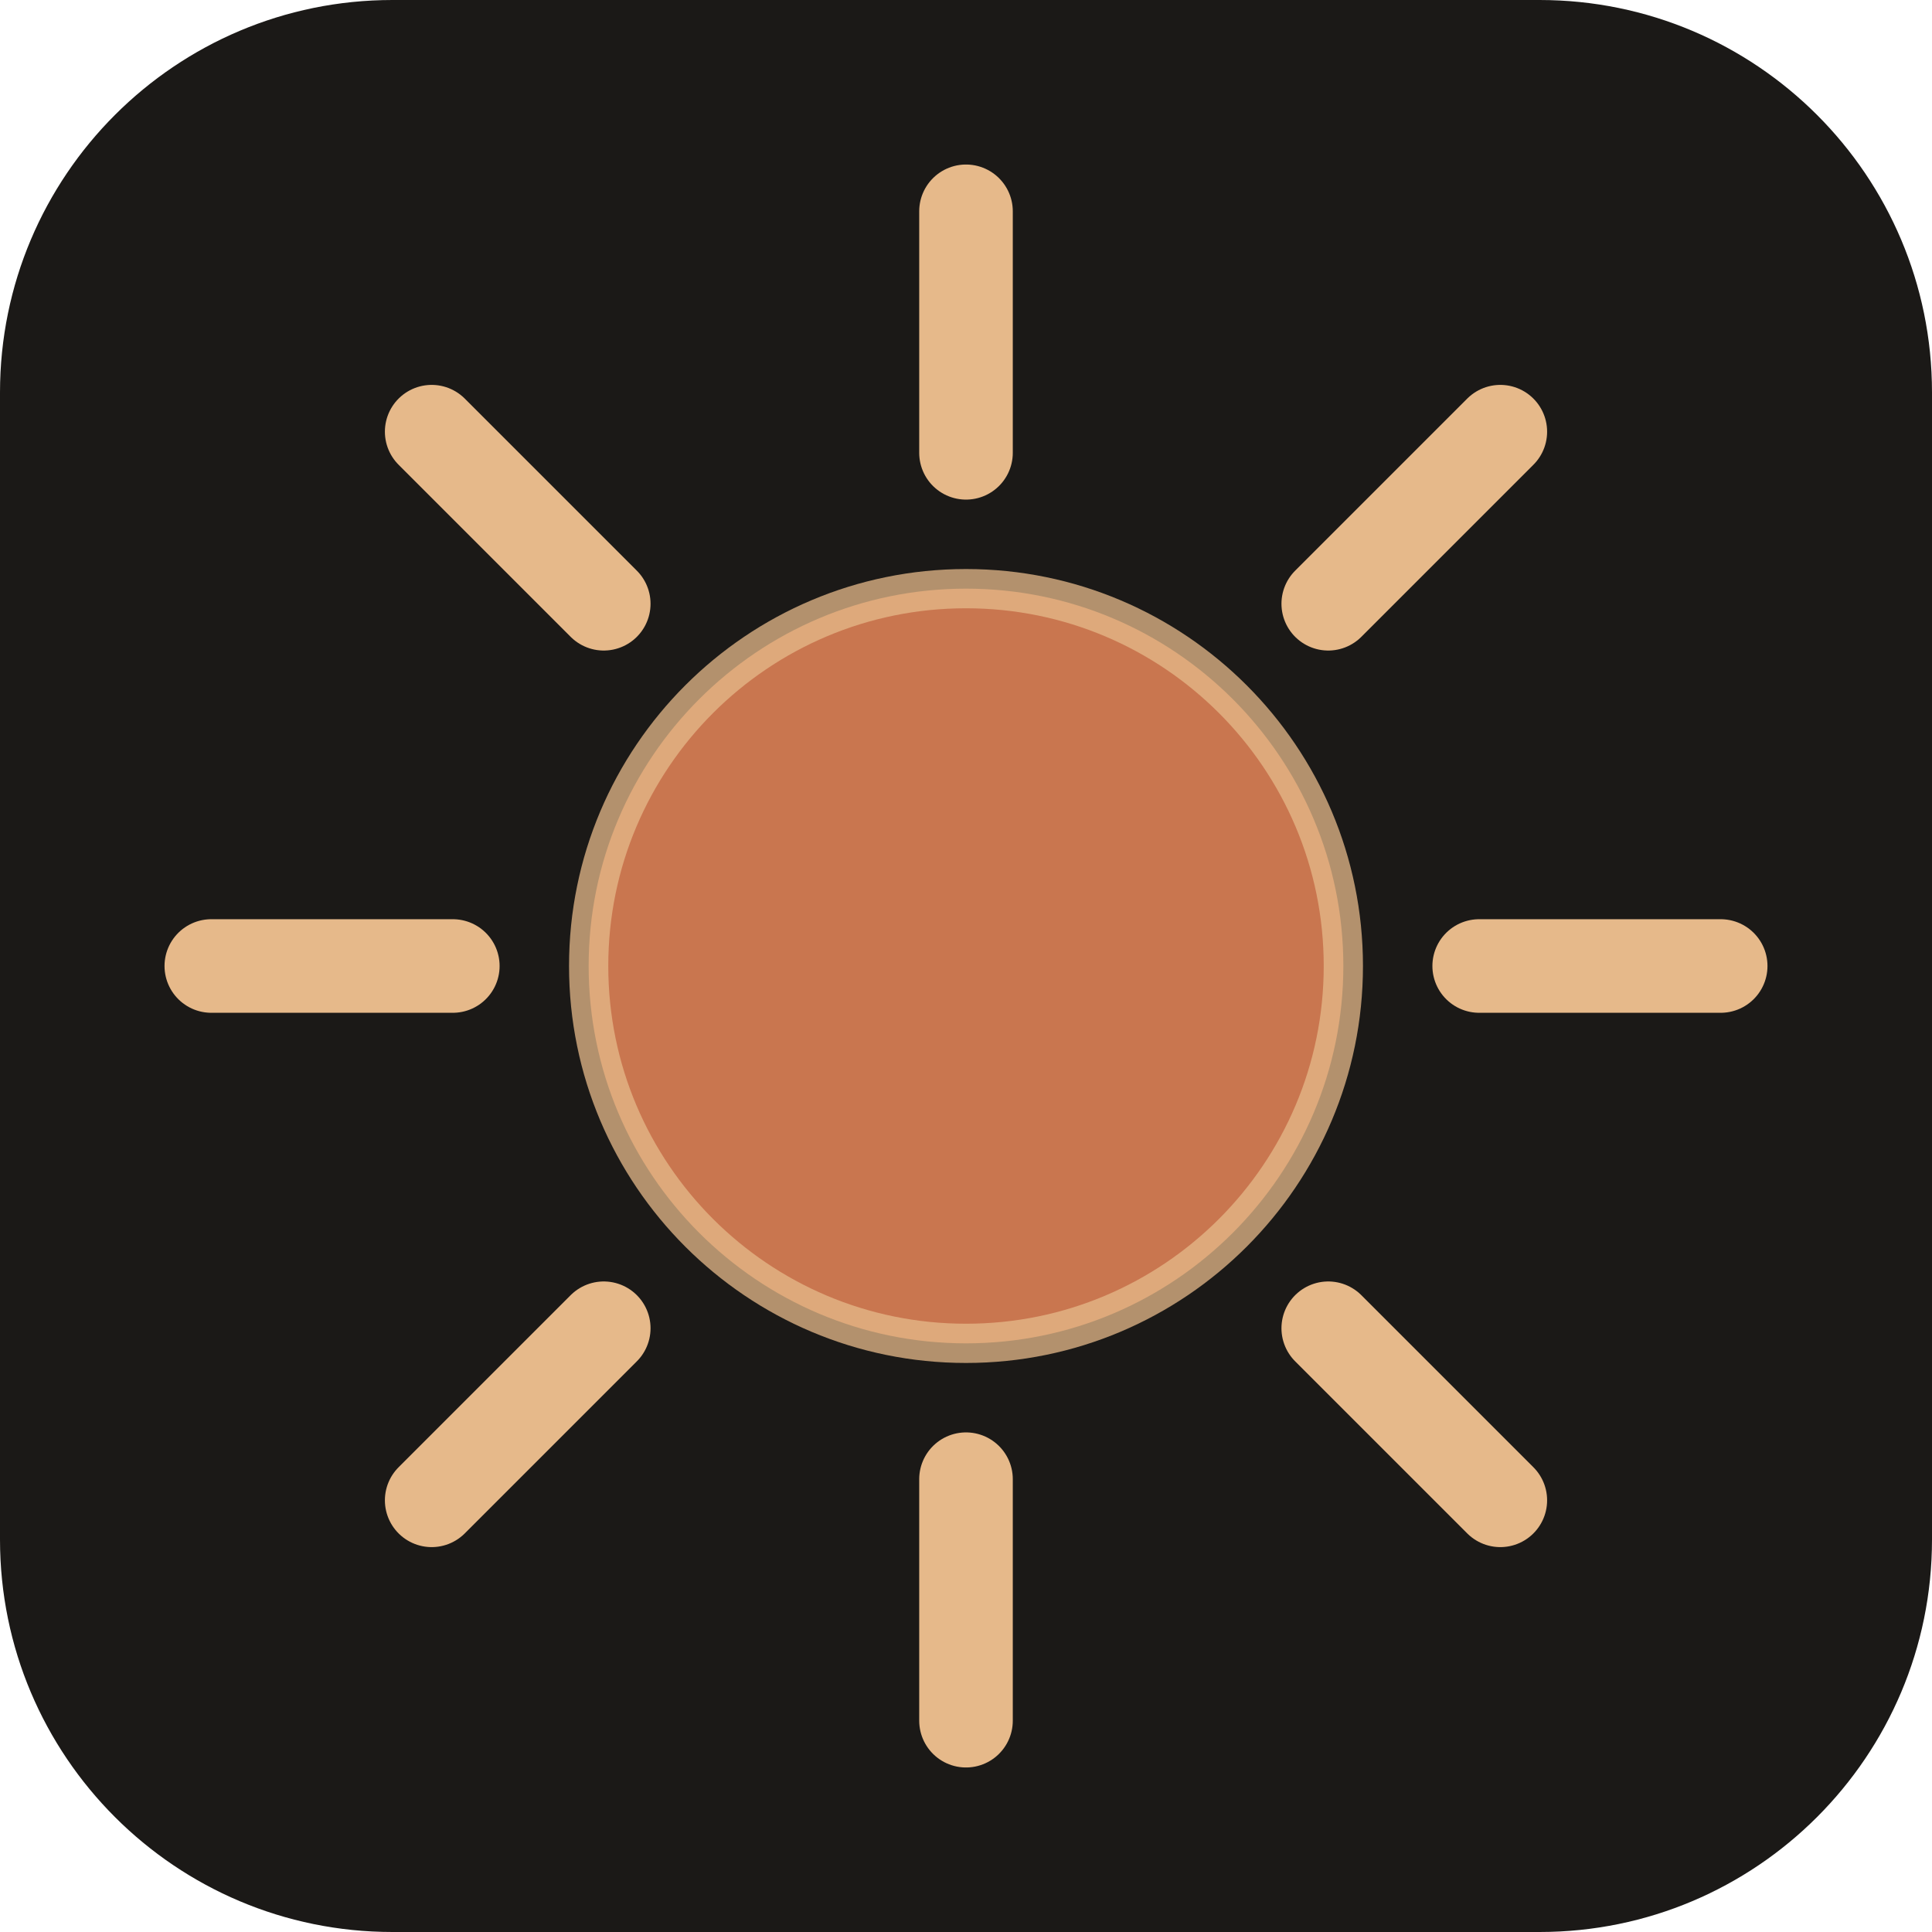
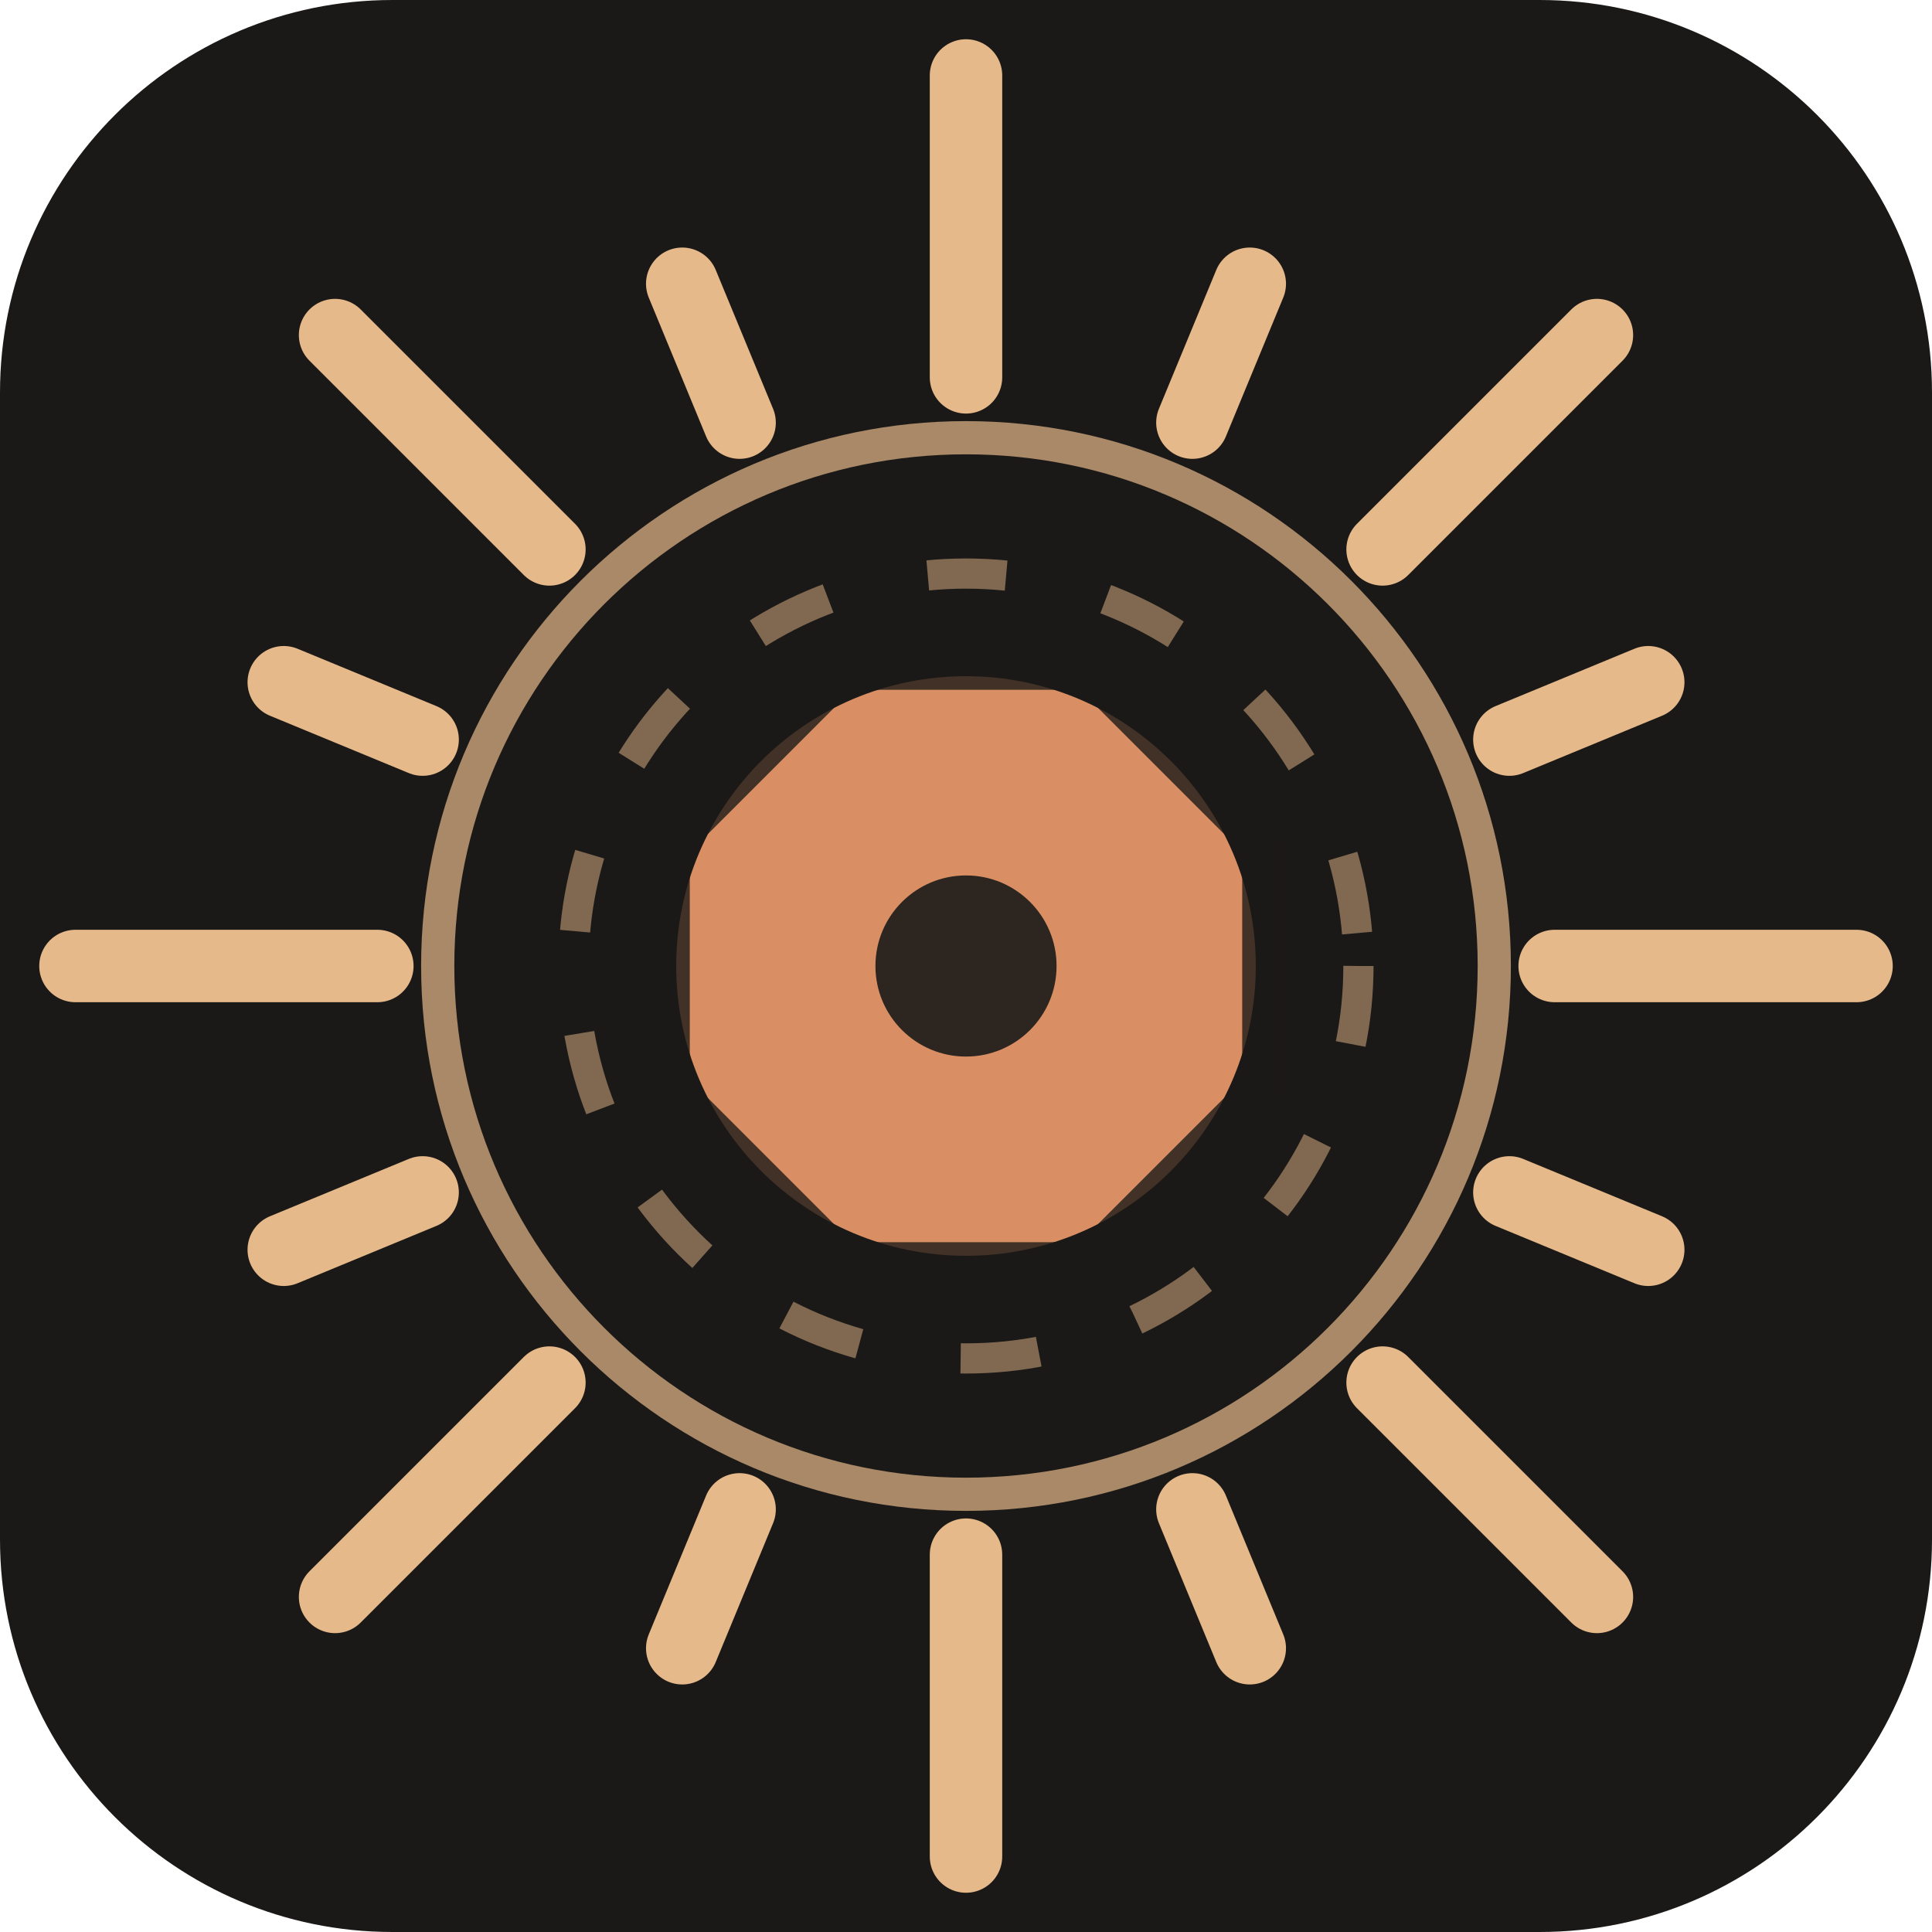
<svg xmlns="http://www.w3.org/2000/svg" viewBox="0 0 64 64" role="img" aria-label="幻想星图会客厅">
  <rect width="64" height="64" rx="13" fill="#1b1917" />
-   <g stroke="#e6b98a" stroke-width="3.1" stroke-linecap="round">
-     <line x1="32" y1="15" x2="32" y2="7" />
-     <line x1="44" y1="20" x2="49.7" y2="14.3" />
-     <line x1="49" y1="32" x2="57" y2="32" />
-     <line x1="44" y1="44" x2="49.7" y2="49.7" />
-     <line x1="32" y1="49" x2="32" y2="57" />
-     <line x1="20" y1="44" x2="14.3" y2="49.7" />
-     <line x1="15" y1="32" x2="7" y2="32" />
-     <line x1="20" y1="20" x2="14.3" y2="14.3" />
+   <g stroke="#e6b98a" stroke-width="2.4" stroke-linecap="round">
+     <line x1="51.5" y1="32.0" x2="61.5" y2="32.0" />
+     <line x1="50.0" y1="39.5" x2="54.6" y2="41.4" />
+     <line x1="45.8" y1="45.8" x2="52.9" y2="52.9" />
+     <line x1="39.5" y1="50.0" x2="41.4" y2="54.6" />
+     <line x1="32.0" y1="51.5" x2="32.0" y2="61.5" />
+     <line x1="24.5" y1="50.0" x2="22.6" y2="54.6" />
+     <line x1="18.2" y1="45.8" x2="11.1" y2="52.9" />
+     <line x1="14.0" y1="39.5" x2="9.4" y2="41.4" />
+     <line x1="12.5" y1="32.0" x2="2.5" y2="32.0" />
+     <line x1="14.0" y1="24.5" x2="9.4" y2="22.6" />
+     <line x1="18.2" y1="18.2" x2="11.1" y2="11.1" />
+     <line x1="24.5" y1="14.0" x2="22.6" y2="9.4" />
+     <line x1="32.0" y1="12.5" x2="32.0" y2="2.5" />
+     <line x1="39.5" y1="14.0" x2="41.4" y2="9.4" />
+     <line x1="45.8" y1="18.2" x2="52.9" y2="11.1" />
+     <line x1="50.0" y1="24.5" x2="54.6" y2="22.6" />
  </g>
-   <circle cx="32" cy="32" r="12.5" fill="#c9764f" />
-   <circle cx="32" cy="32" r="12.5" fill="none" stroke="#e6b98a" stroke-width="1.3" opacity=".75" />
+   <circle cx="32" cy="32" r="17.5" fill="none" stroke="#e6b98a" stroke-width="1.1" opacity=".7" />
+   <circle cx="32" cy="32" r="13" fill="none" stroke="#e6b98a" stroke-width="1" opacity=".5" stroke-dasharray="2.6 3.4" />
+   <circle cx="32" cy="32" r="9.6" fill="#d98f63" />
+   <polygon points="41.7 36.0 36.0 41.7 28.0 41.7 22.3 36.0 22.3 28.0 28.0 22.3 36.0 22.3 41.7 28.0" fill="none" stroke="#1b1917" stroke-width="1.1" opacity=".8" />
+   <circle cx="32" cy="32" r="3" fill="#1b1917" opacity=".9" />
</svg>
